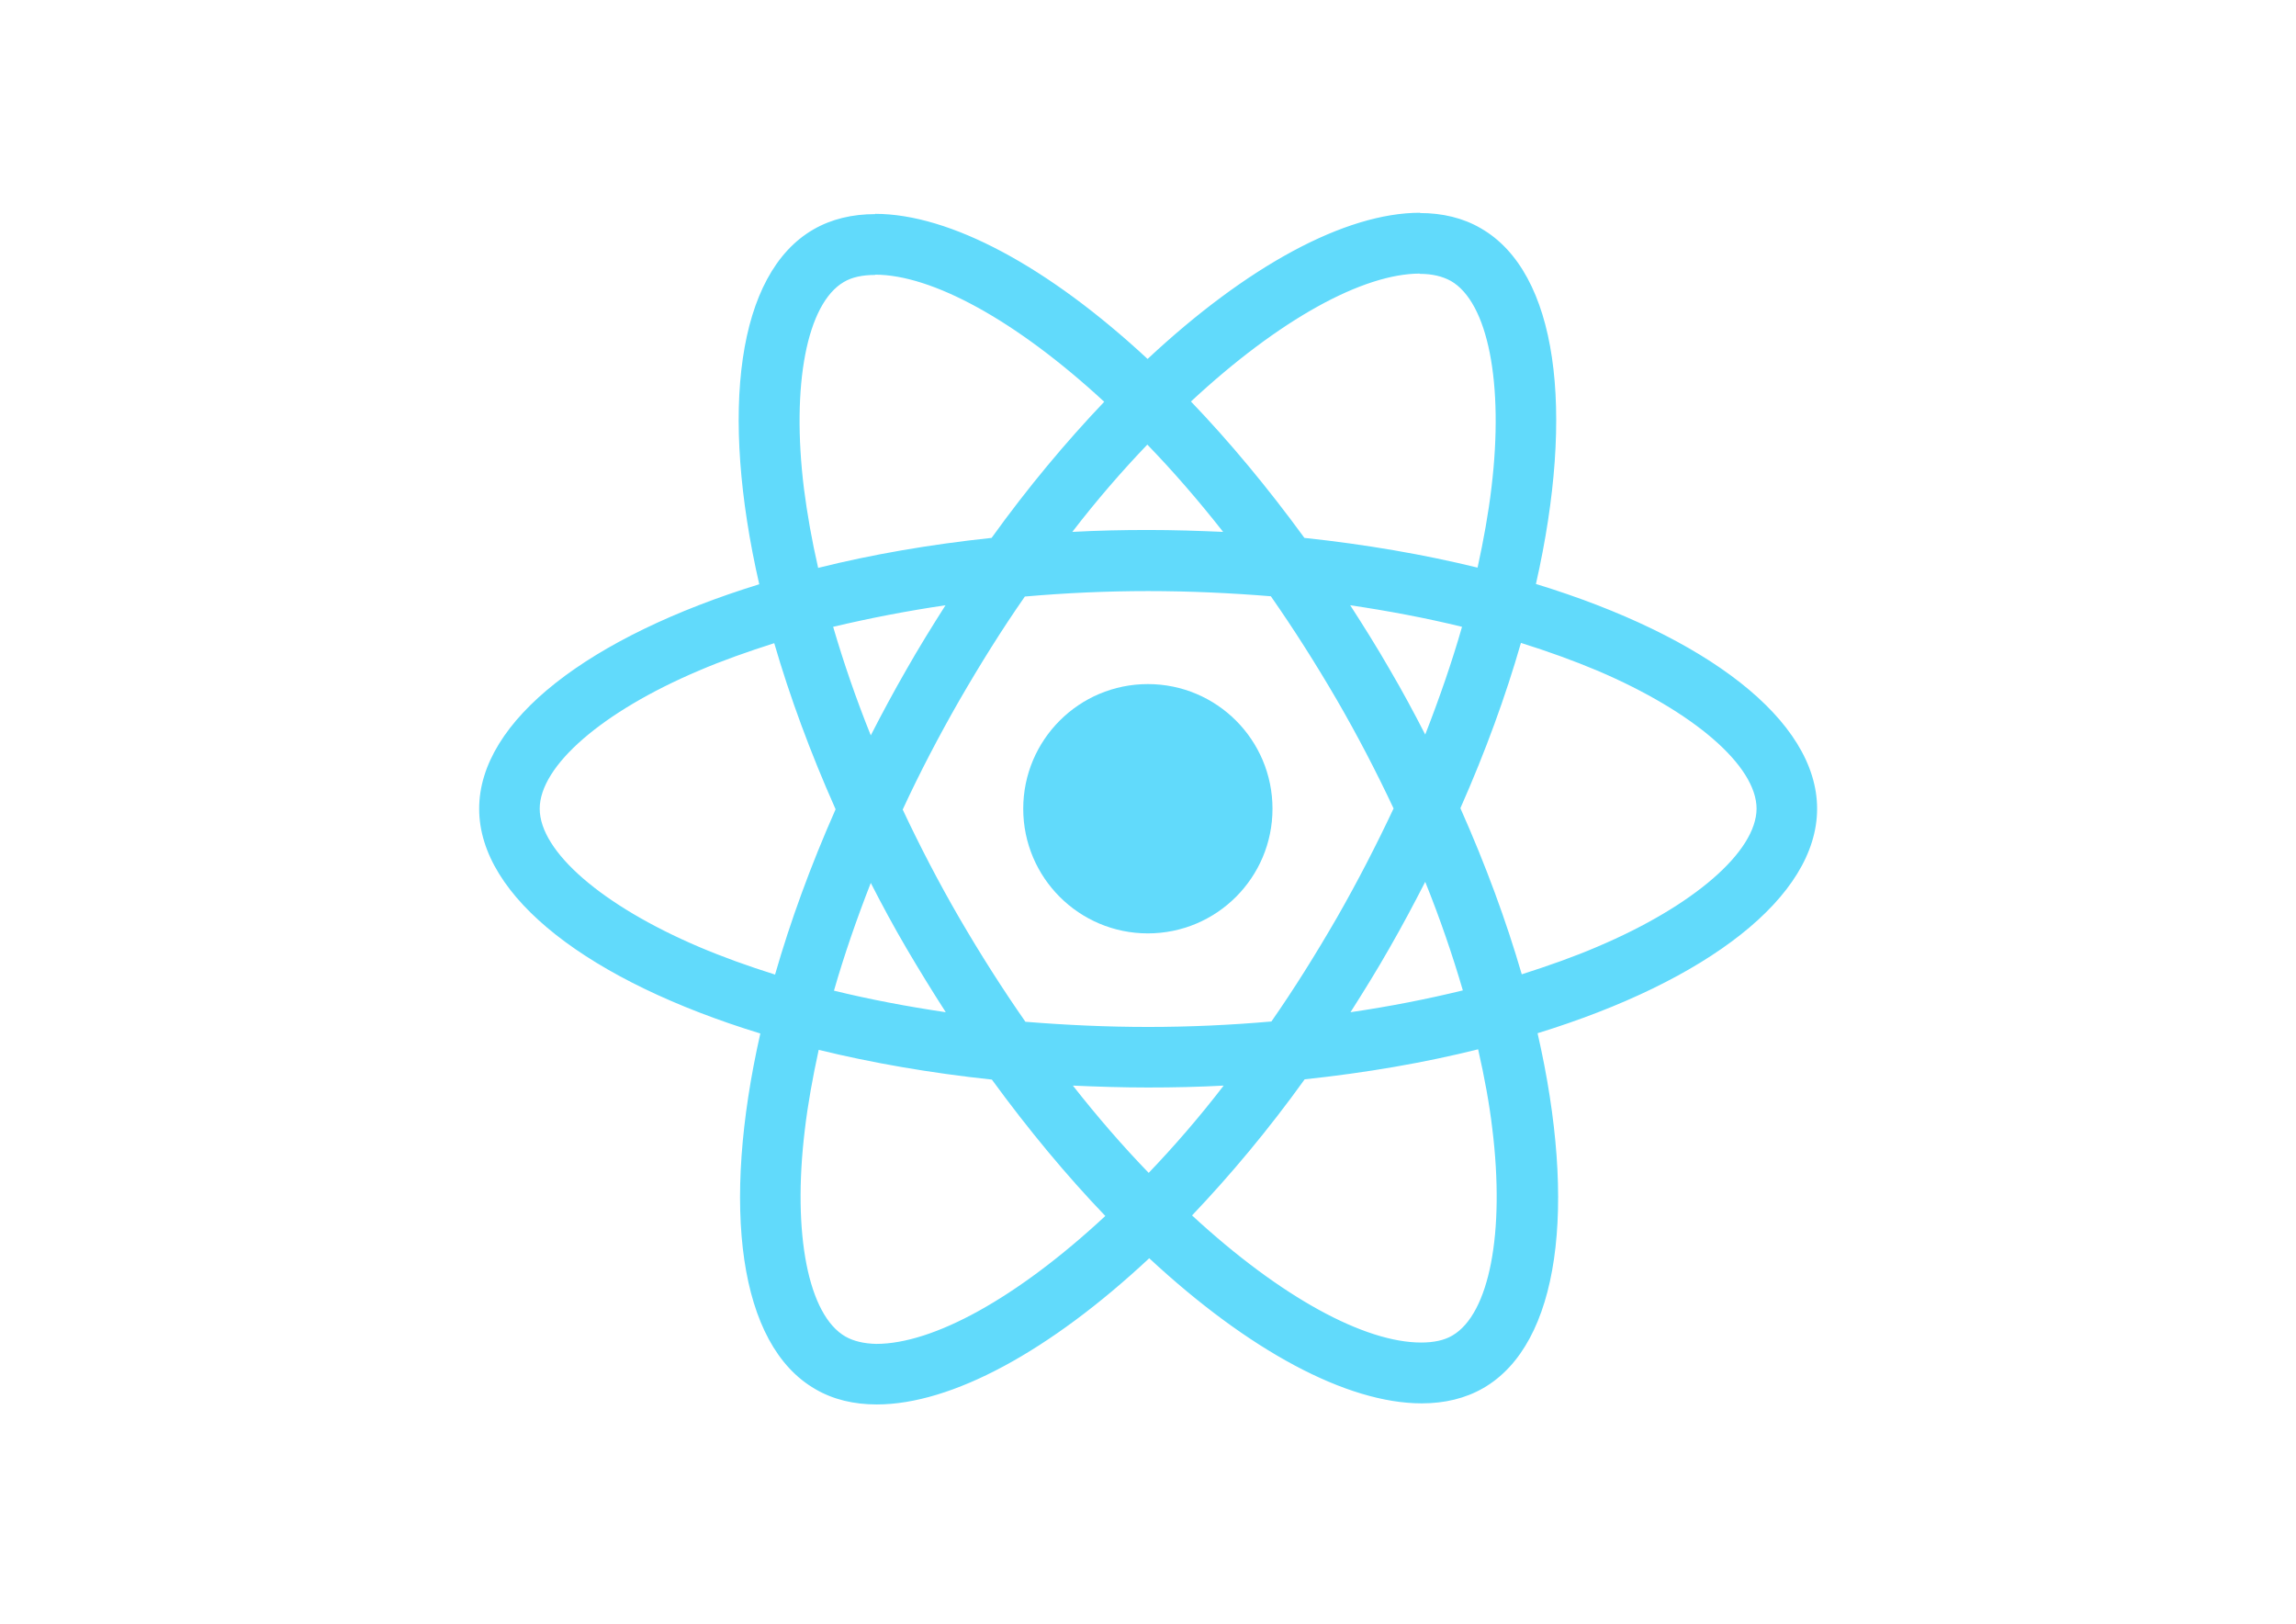
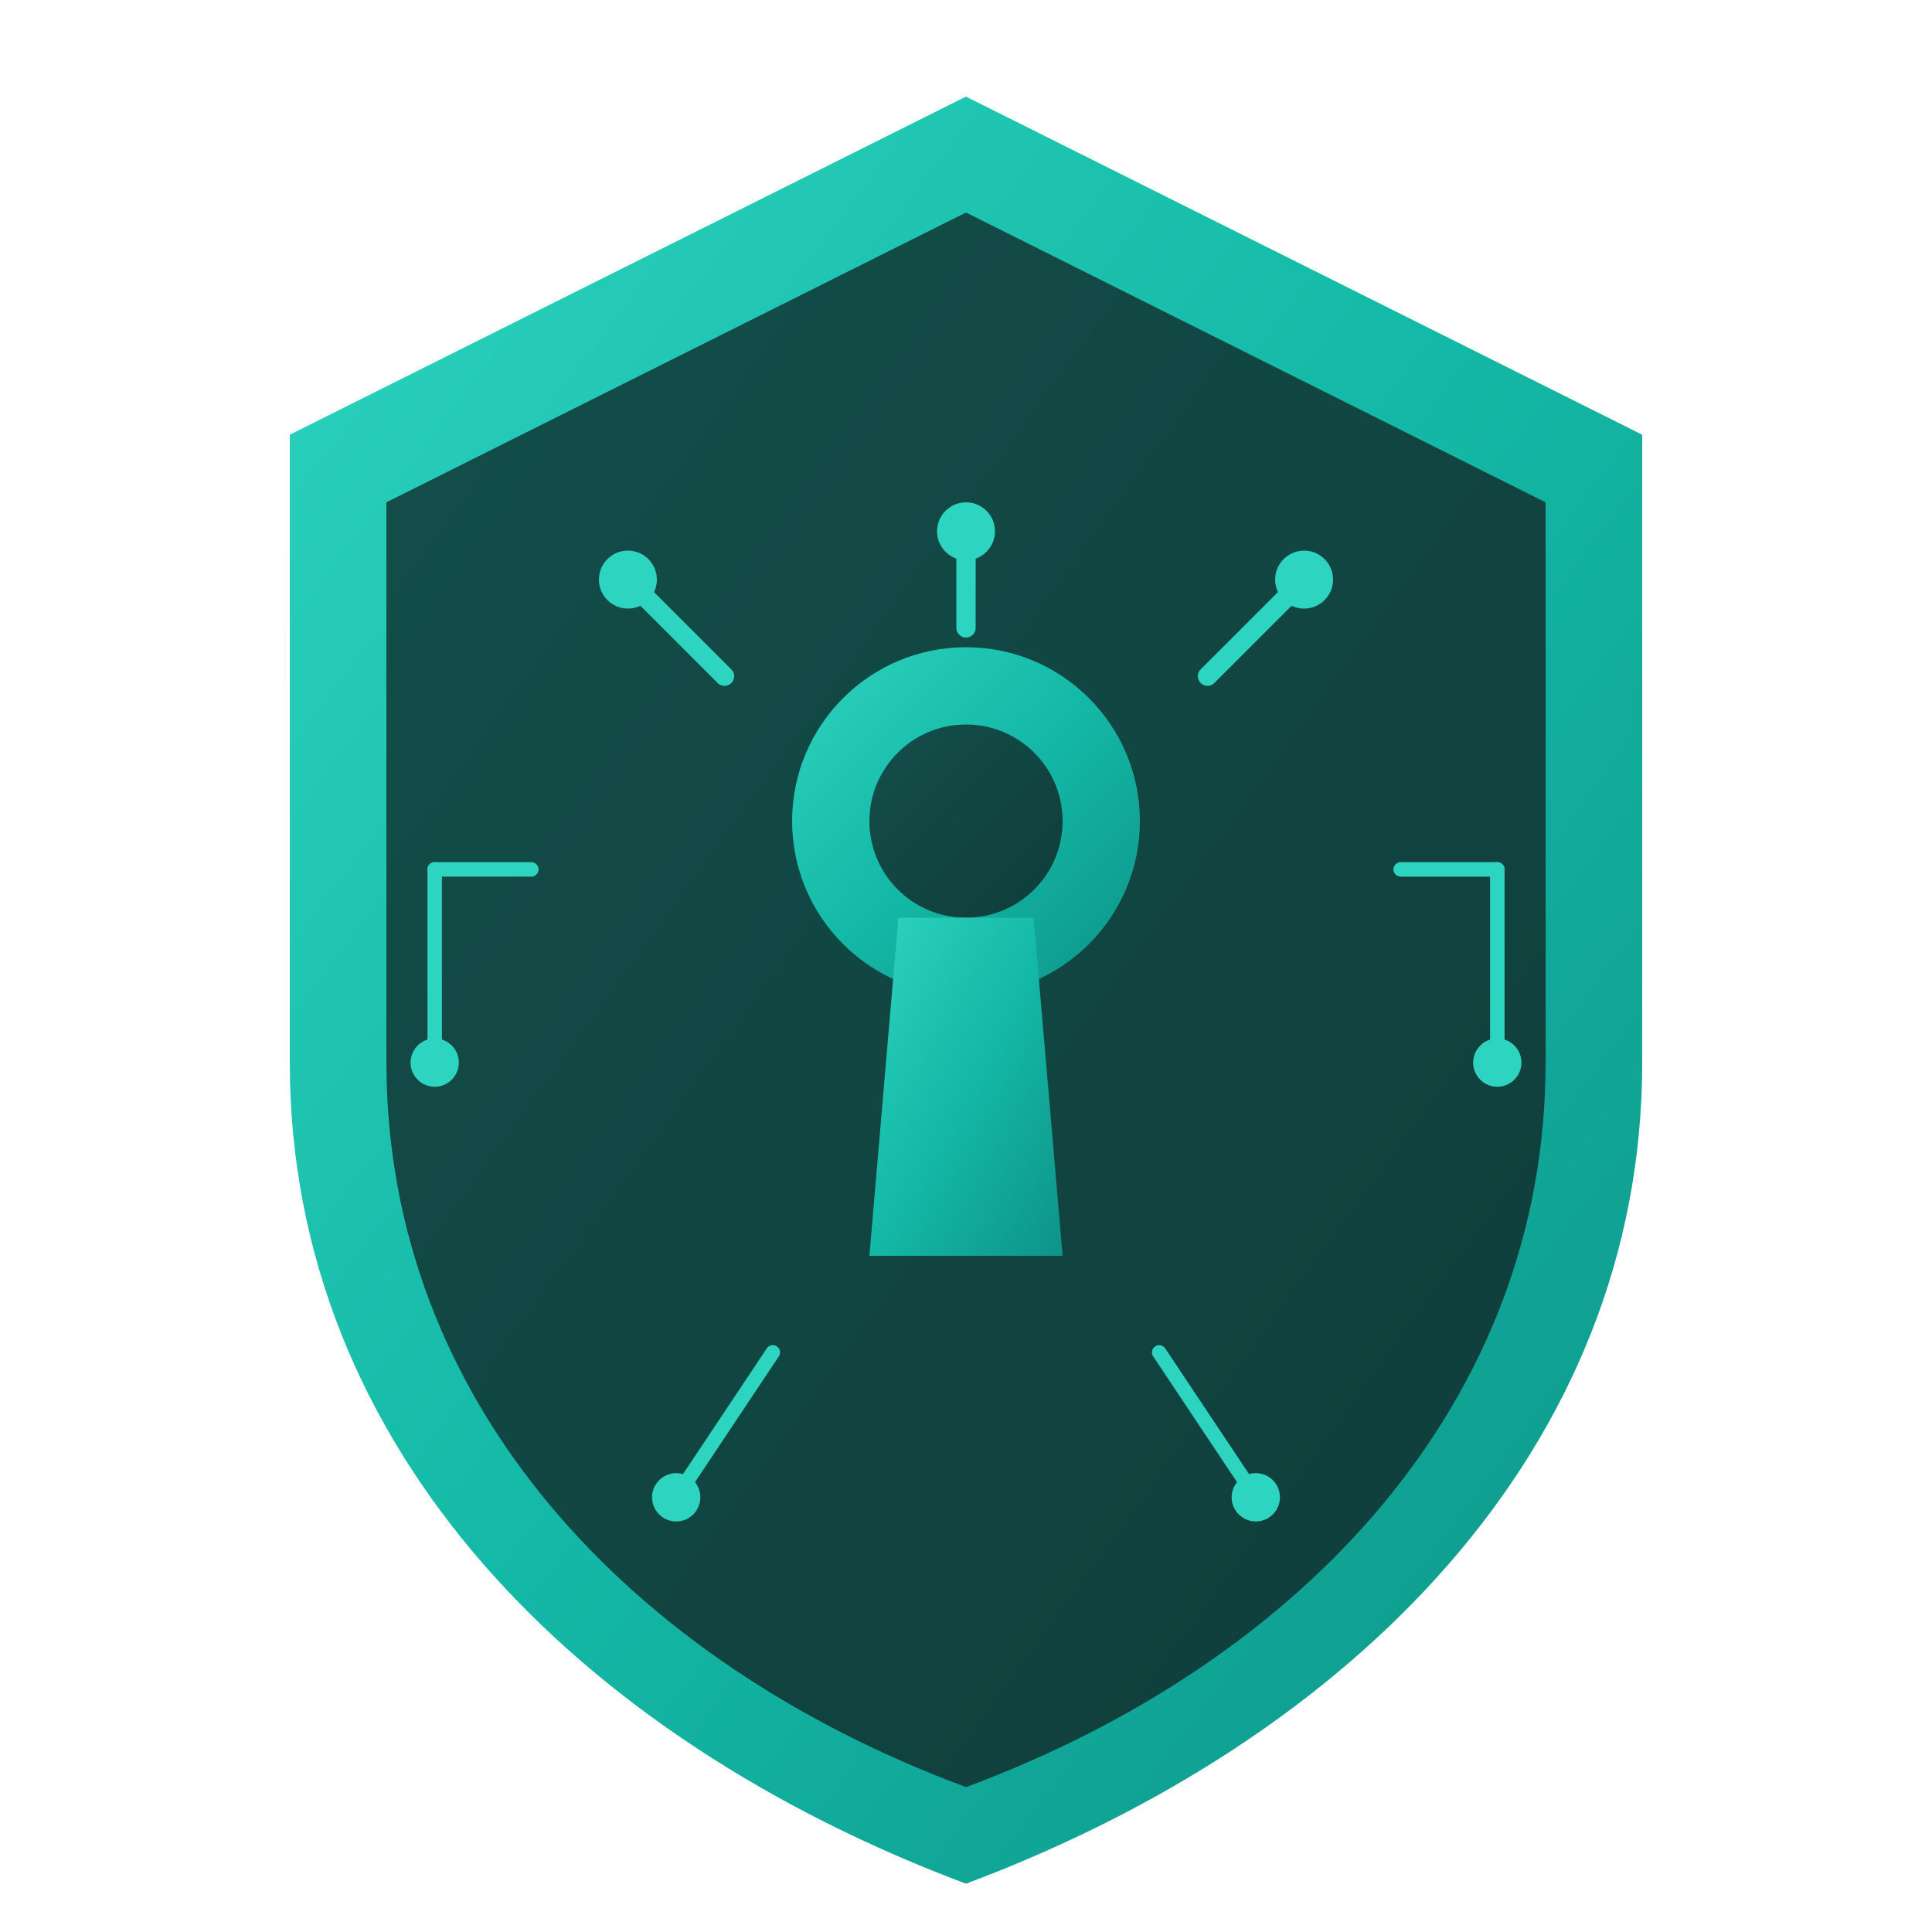
- <svg xmlns="http://www.w3.org/2000/svg" viewBox="0 0 841.9 595.3">
-   <g fill="#61DAFB">
-     <path d="M666.3 296.5c0-32.5-40.7-63.3-103.1-82.4 14.4-63.6 8-114.2-20.2-130.4-6.5-3.8-14.1-5.6-22.4-5.6v22.3c4.6 0 8.3.9 11.4 2.6 13.6 7.8 19.5 37.5 14.9 75.7-1.1 9.4-2.9 19.3-5.1 29.4-19.6-4.8-41-8.5-63.5-10.9-13.5-18.5-27.5-35.3-41.6-50 32.6-30.3 63.2-46.9 84-46.9V78c-27.5 0-63.5 19.6-99.9 53.6-36.4-33.8-72.4-53.2-99.9-53.2v22.3c20.7 0 51.4 16.5 84 46.6-14 14.7-28 31.4-41.3 49.9-22.6 2.4-44 6.1-63.6 11-2.3-10-4-19.7-5.2-29-4.7-38.2 1.1-67.9 14.6-75.8 3-1.8 6.9-2.6 11.5-2.6V78.5c-8.4 0-16 1.8-22.6 5.6-28.1 16.2-34.4 66.7-19.9 130.1-62.2 19.2-102.7 49.9-102.7 82.3 0 32.5 40.7 63.3 103.1 82.4-14.4 63.6-8 114.2 20.2 130.4 6.5 3.8 14.1 5.6 22.5 5.6 27.5 0 63.5-19.6 99.9-53.6 36.4 33.8 72.4 53.2 99.9 53.2 8.4 0 16-1.8 22.6-5.6 28.1-16.2 34.4-66.7 19.9-130.1 62-19.1 102.5-49.9 102.5-82.3zm-130.2-66.7c-3.7 12.9-8.3 26.2-13.5 39.5-4.1-8-8.4-16-13.1-24-4.6-8-9.5-15.8-14.4-23.4 14.2 2.1 27.9 4.7 41 7.9zm-45.8 106.5c-7.8 13.5-15.8 26.3-24.1 38.2-14.9 1.3-30 2-45.2 2-15.1 0-30.2-.7-45-1.9-8.3-11.9-16.4-24.6-24.2-38-7.6-13.1-14.5-26.4-20.8-39.8 6.2-13.4 13.2-26.8 20.7-39.9 7.8-13.5 15.8-26.3 24.1-38.2 14.9-1.3 30-2 45.2-2 15.1 0 30.2.7 45 1.9 8.3 11.9 16.4 24.6 24.2 38 7.6 13.1 14.5 26.4 20.8 39.8-6.3 13.4-13.2 26.8-20.7 39.9zm32.3-13c5.4 13.4 10 26.8 13.8 39.8-13.1 3.2-26.9 5.9-41.2 8 4.9-7.7 9.8-15.6 14.4-23.7 4.6-8 8.9-16.1 13-24.1zM421.2 430c-9.3-9.6-18.6-20.3-27.8-32 9 .4 18.2.7 27.5.7 9.4 0 18.7-.2 27.8-.7-9 11.7-18.3 22.4-27.5 32zm-74.4-58.9c-14.2-2.1-27.9-4.7-41-7.9 3.7-12.9 8.3-26.2 13.5-39.5 4.1 8 8.4 16 13.1 24 4.7 8 9.5 15.8 14.4 23.4zM420.7 163c9.3 9.6 18.6 20.3 27.8 32-9-.4-18.2-.7-27.5-.7-9.4 0-18.7.2-27.8.7 9-11.7 18.3-22.4 27.5-32zm-74 58.9c-4.9 7.7-9.8 15.6-14.4 23.7-4.6 8-8.9 16-13 24-5.4-13.4-10-26.8-13.8-39.8 13.1-3.1 26.9-5.8 41.2-7.9zm-90.5 125.2c-35.4-15.1-58.3-34.9-58.3-50.6 0-15.7 22.9-35.6 58.3-50.6 8.6-3.7 18-7 27.7-10.1 5.7 19.6 13.2 40 22.5 60.9-9.2 20.8-16.6 41.1-22.2 60.6-9.9-3.1-19.3-6.5-28-10.2zM310 490c-13.6-7.8-19.5-37.5-14.9-75.7 1.1-9.4 2.9-19.3 5.1-29.4 19.6 4.8 41 8.5 63.5 10.9 13.5 18.5 27.5 35.3 41.6 50-32.6 30.3-63.2 46.9-84 46.9-4.5-.1-8.3-1-11.3-2.7zm237.2-76.2c4.7 38.2-1.1 67.9-14.6 75.8-3 1.8-6.9 2.6-11.5 2.6-20.7 0-51.4-16.5-84-46.6 14-14.7 28-31.4 41.3-49.9 22.6-2.4 44-6.1 63.6-11 2.3 10.1 4.1 19.8 5.2 29.1zm38.5-66.7c-8.6 3.7-18 7-27.7 10.1-5.7-19.6-13.2-40-22.5-60.9 9.2-20.8 16.6-41.1 22.2-60.6 9.9 3.1 19.3 6.5 28.1 10.2 35.4 15.1 58.3 34.9 58.3 50.6-.1 15.7-23 35.6-58.4 50.6zM320.8 78.4z" />
-     <circle cx="420.9" cy="296.5" r="45.7" />
-     <path d="M520.5 78.1z" />
-   </g>
+ <svg xmlns="http://www.w3.org/2000/svg" viewBox="0 0 200 200" fill="none">
+   <defs>
+     <linearGradient id="shieldGrad" x1="0%" y1="0%" x2="100%" y2="100%">
+       <stop offset="0%" stop-color="#2dd4bf" />
+       <stop offset="50%" stop-color="#14b8a6" />
+       <stop offset="100%" stop-color="#0d9488" />
+     </linearGradient>
+     <linearGradient id="shieldInner" x1="0%" y1="0%" x2="100%" y2="100%">
+       <stop offset="0%" stop-color="#134e4a" />
+       <stop offset="100%" stop-color="#0f3d3a" />
+     </linearGradient>
+   </defs>
+   <path d="M100 10 L170 45 L170 110 C170 150 140 180 100 195 C60 180 30 150 30 110 L30 45 Z" fill="url(#shieldGrad)" />
+   <path d="M100 22 L160 52 L160 110 C160 145 135 172 100 185 C65 172 40 145 40 110 L40 52 Z" fill="url(#shieldInner)" />
+   <circle cx="100" cy="85" r="18" fill="url(#shieldGrad)" />
+   <circle cx="100" cy="85" r="10" fill="url(#shieldInner)" />
+   <path d="M93 95 L90 130 L110 130 L107 95 Z" fill="url(#shieldGrad)" />
+   <line x1="100" y1="55" x2="100" y2="65" stroke="#2dd4bf" stroke-width="2" stroke-linecap="round" />
+   <line x1="75" y1="70" x2="65" y2="60" stroke="#2dd4bf" stroke-width="2" stroke-linecap="round" />
+   <line x1="125" y1="70" x2="135" y2="60" stroke="#2dd4bf" stroke-width="2" stroke-linecap="round" />
+   <circle cx="65" cy="60" r="3" fill="#2dd4bf" />
+   <circle cx="135" cy="60" r="3" fill="#2dd4bf" />
+   <circle cx="100" cy="55" r="3" fill="#2dd4bf" />
+   <line x1="55" y1="90" x2="45" y2="90" stroke="#2dd4bf" stroke-width="1.5" stroke-linecap="round" />
+   <line x1="45" y1="90" x2="45" y2="110" stroke="#2dd4bf" stroke-width="1.5" stroke-linecap="round" />
+   <circle cx="45" cy="110" r="2.5" fill="#2dd4bf" />
+   <line x1="145" y1="90" x2="155" y2="90" stroke="#2dd4bf" stroke-width="1.5" stroke-linecap="round" />
+   <line x1="155" y1="90" x2="155" y2="110" stroke="#2dd4bf" stroke-width="1.5" stroke-linecap="round" />
+   <circle cx="155" cy="110" r="2.5" fill="#2dd4bf" />
+   <line x1="80" y1="140" x2="70" y2="155" stroke="#2dd4bf" stroke-width="1.5" stroke-linecap="round" />
+   <circle cx="70" cy="155" r="2.5" fill="#2dd4bf" />
+   <line x1="120" y1="140" x2="130" y2="155" stroke="#2dd4bf" stroke-width="1.5" stroke-linecap="round" />
+   <circle cx="130" cy="155" r="2.5" fill="#2dd4bf" />
</svg>
